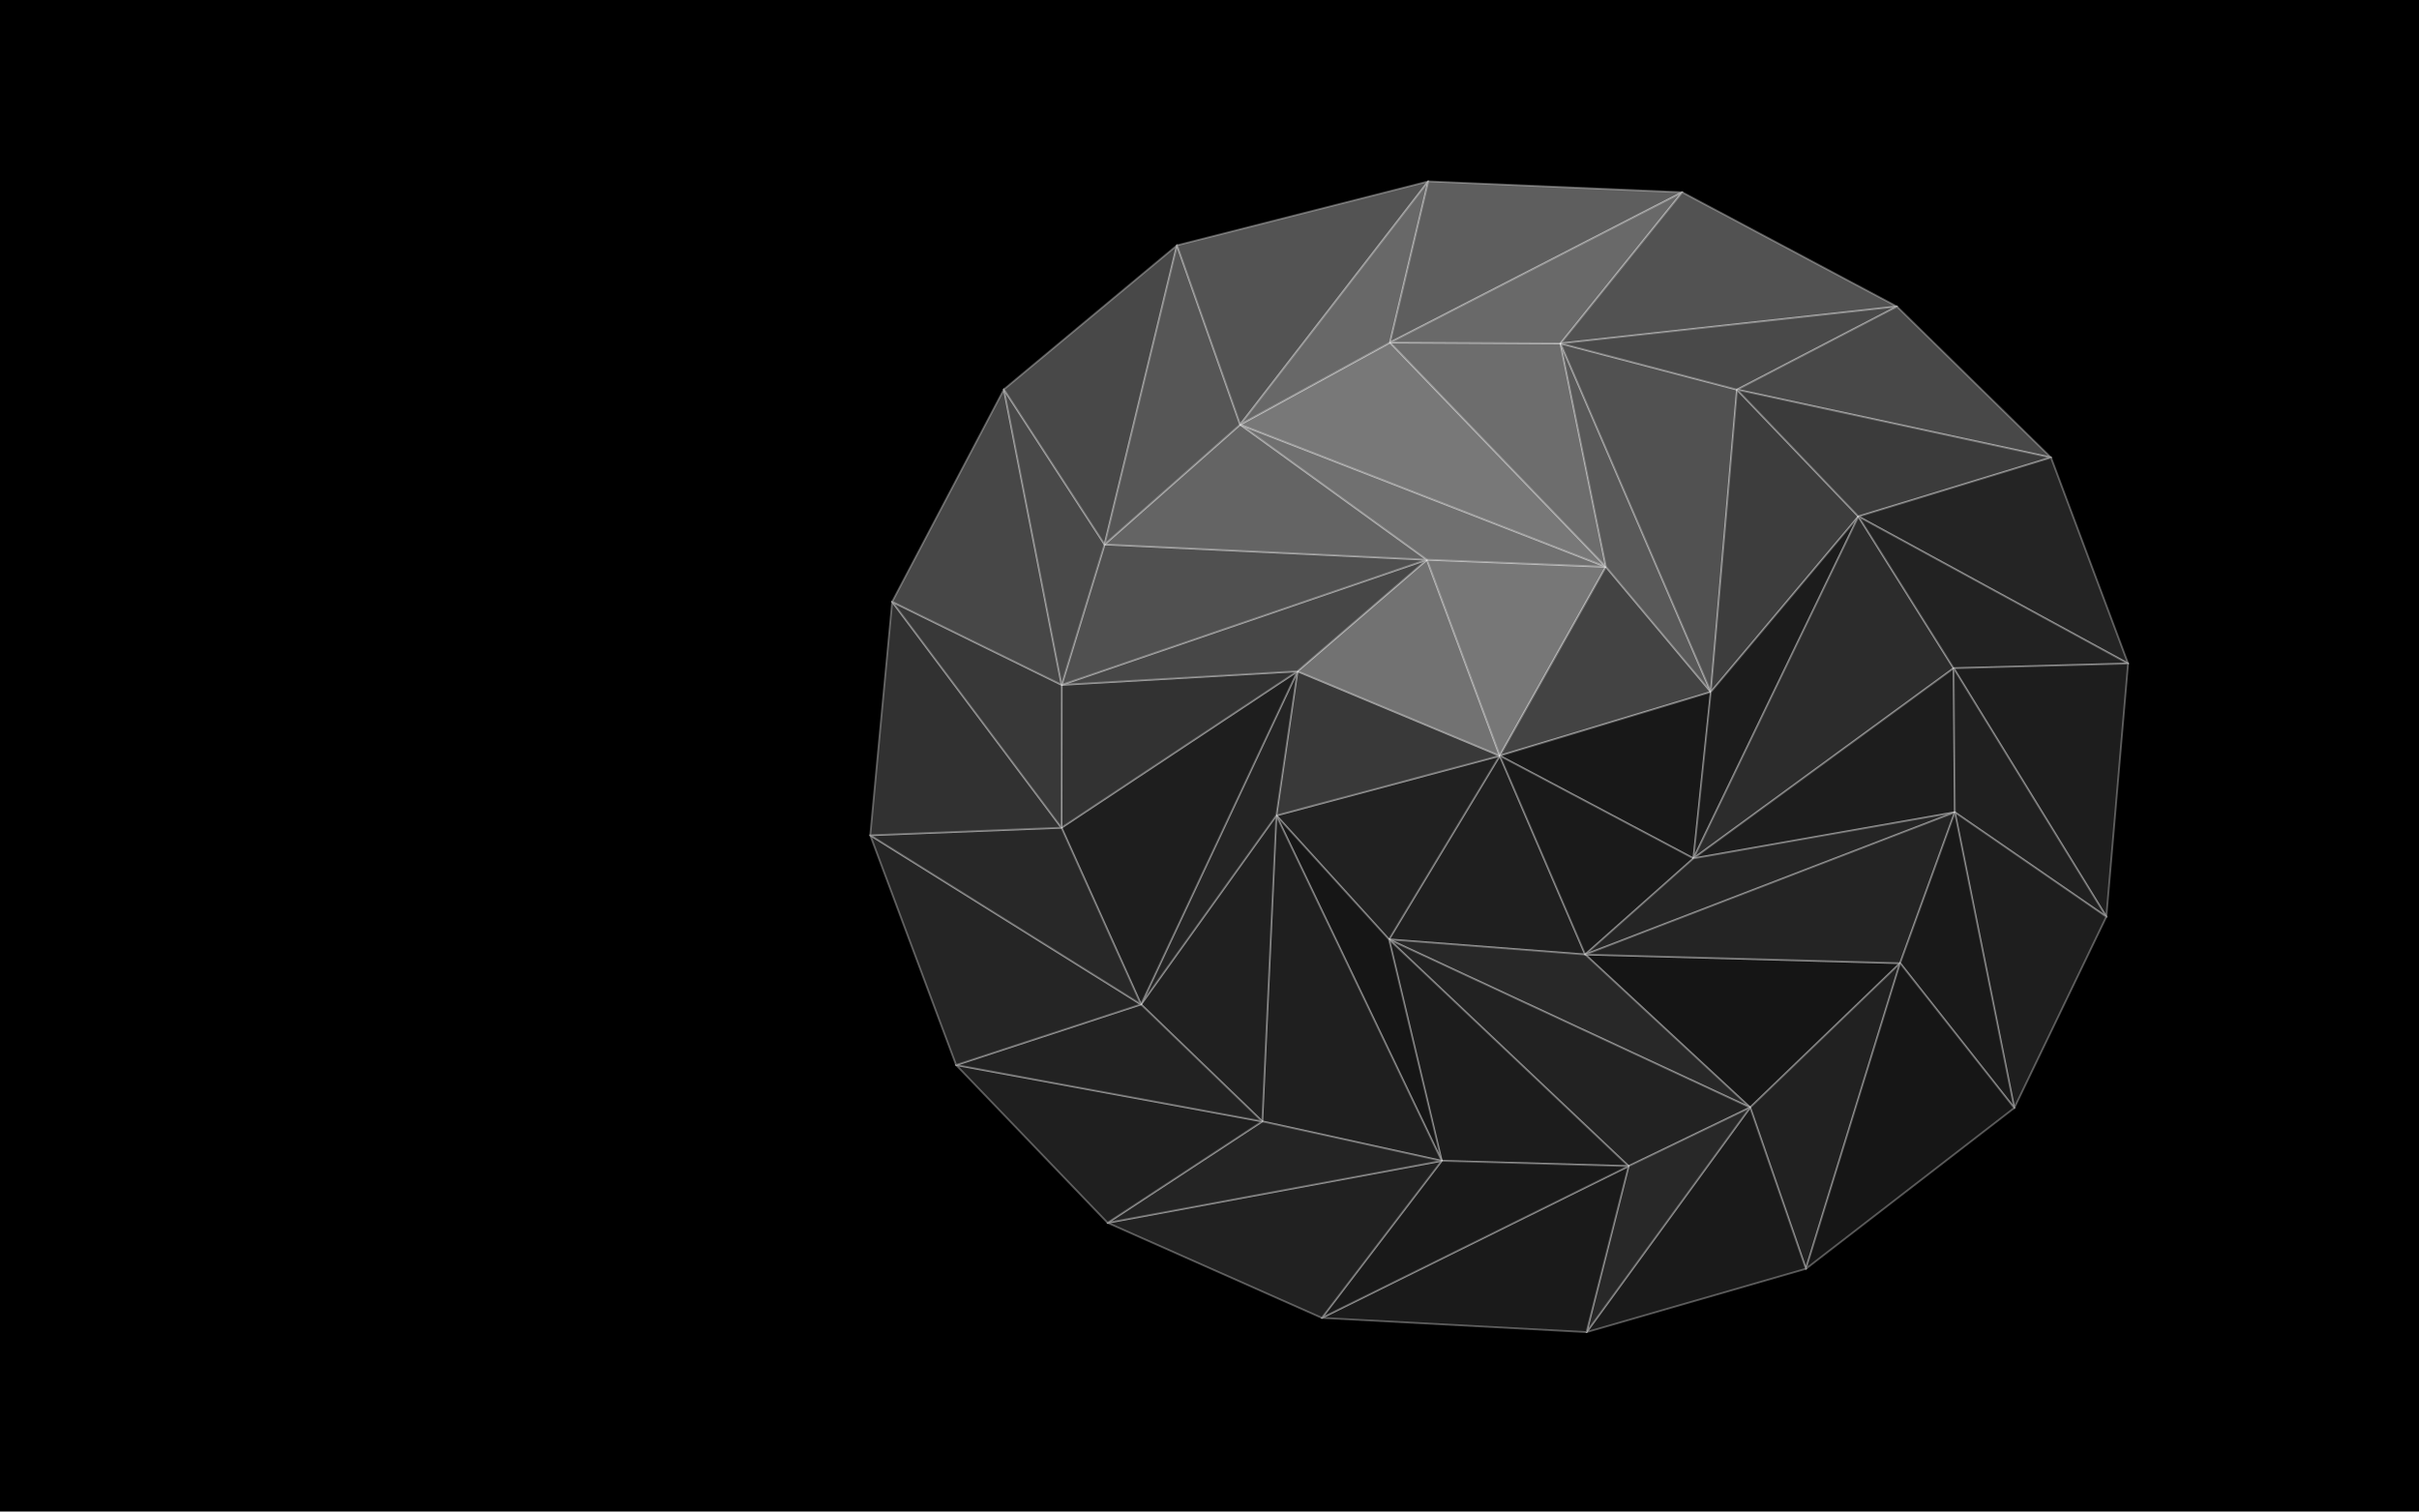
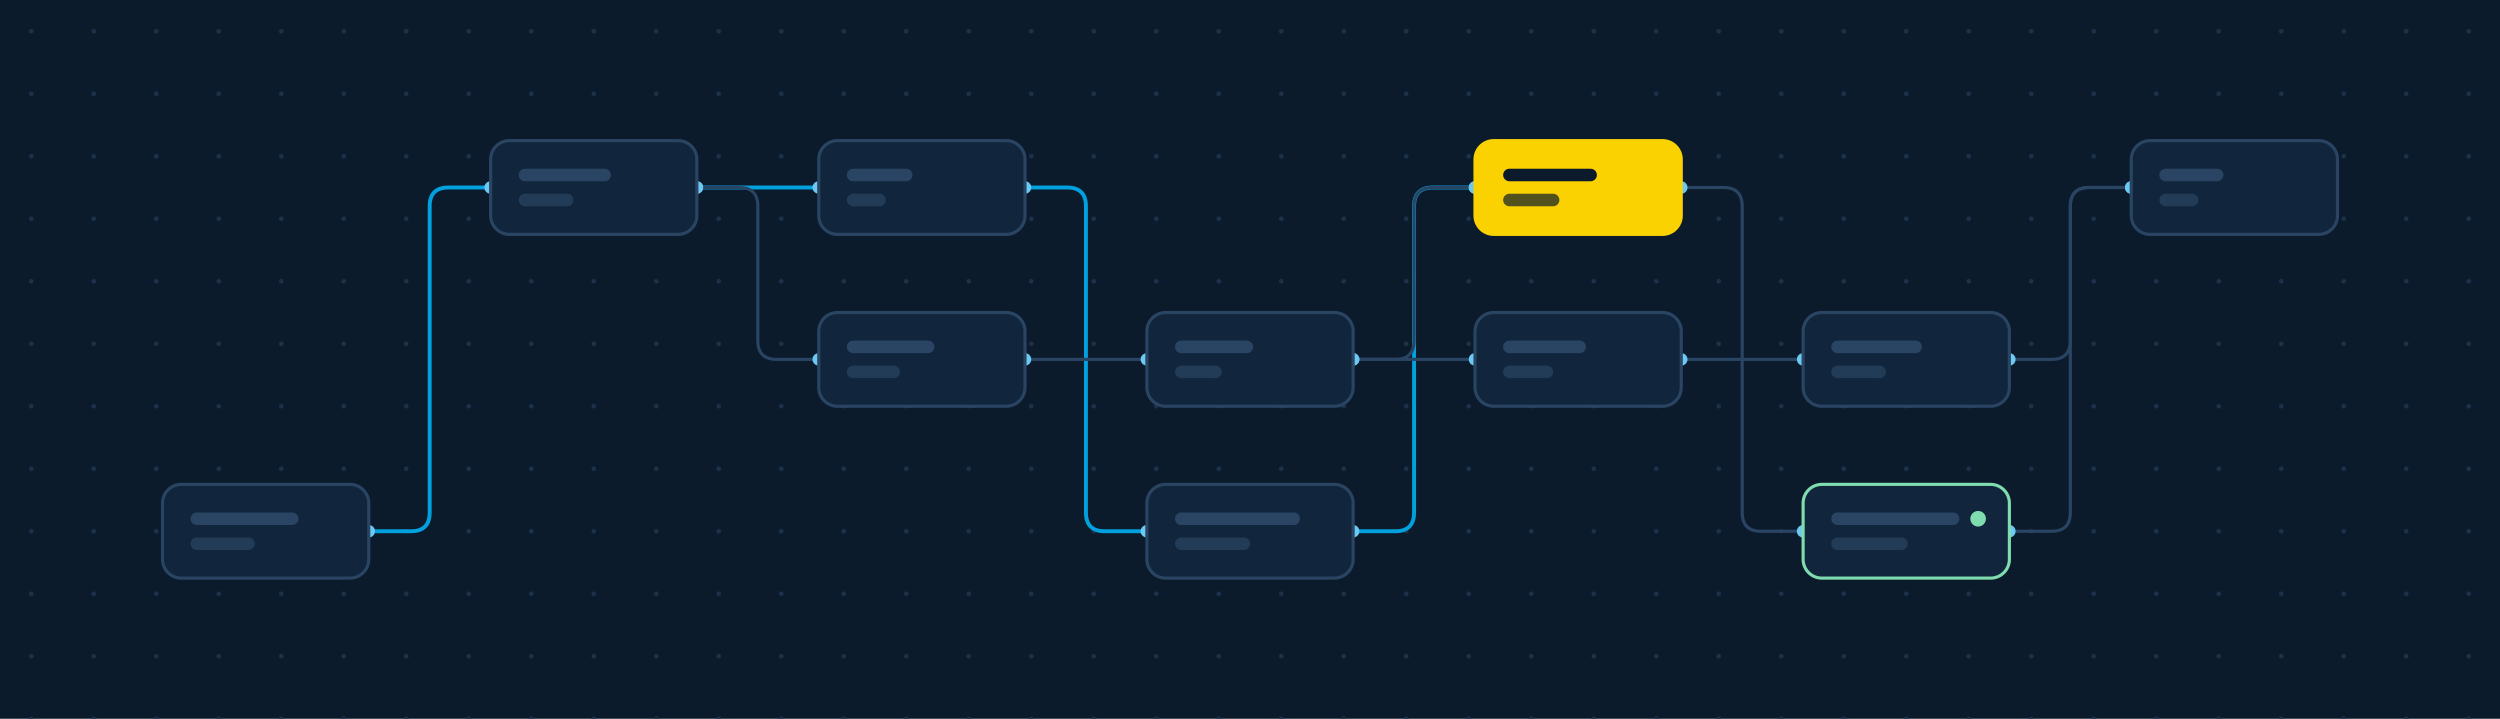
- <svg xmlns="http://www.w3.org/2000/svg" viewBox="0 0 1600 1000" width="1600" height="1000">
-   <rect width="1600" height="1000" fill="#000" />
-   <g stroke="#ffffff" stroke-opacity="0.32" stroke-width="1.2" stroke-linejoin="round">
-     <polygon points="992.0,500.0 1048.5,631.5 918.7,621.5" fill="#1f1f1f" />
-     <polygon points="992.0,500.0 918.7,621.5 844.2,539.5" fill="#212121" />
-     <polygon points="992.0,500.0 844.2,539.5 858.2,444.1" fill="#393939" />
-     <polygon points="992.0,500.0 858.2,444.1 943.8,370.3" fill="#727272" />
-     <polygon points="992.0,500.0 943.8,370.3 1062.2,375.0" fill="#777777" />
-     <polygon points="992.0,500.0 1062.2,375.0 1131.6,457.8" fill="#434343" />
-     <polygon points="992.0,500.0 1131.6,457.8 1120.1,567.9" fill="#181818" />
-     <polygon points="992.0,500.0 1120.1,567.9 1048.5,631.5" fill="#1a1a1a" />
-     <polygon points="1048.5,631.5 1256.8,637.2 1157.6,732.7" fill="#151515" />
-     <polygon points="1048.5,631.5 1157.6,732.7 918.7,621.5" fill="#282828" />
-     <polygon points="918.7,621.5 1157.6,732.7 1077.2,771.5" fill="#222222" />
-     <polygon points="918.7,621.5 1077.2,771.5 953.6,768.0" fill="#1c1c1c" />
-     <polygon points="918.7,621.5 953.6,768.0 844.2,539.5" fill="#161616" />
-     <polygon points="844.2,539.5 953.6,768.0 834.9,741.9" fill="#1f1f1f" />
-     <polygon points="844.2,539.5 834.9,741.9 754.7,664.5" fill="#202020" />
-     <polygon points="844.2,539.5 754.7,664.5 858.2,444.1" fill="#242424" />
-     <polygon points="858.2,444.1 754.7,664.5 702.1,547.6" fill="#1e1e1e" />
-     <polygon points="858.2,444.1 702.1,547.6 702.2,453.1" fill="#323232" />
-     <polygon points="858.2,444.1 702.2,453.1 943.8,370.3" fill="#474747" />
-     <polygon points="943.8,370.3 702.2,453.1 730.6,360.2" fill="#505050" />
-     <polygon points="943.8,370.3 730.6,360.2 820.3,280.9" fill="#646464" />
-     <polygon points="943.8,370.3 820.3,280.9 1062.2,375.0" fill="#707070" />
-     <polygon points="1062.2,375.0 820.3,280.9 919.4,226.6" fill="#787878" />
-     <polygon points="1062.2,375.0 919.4,226.6 1032.2,227.2" fill="#6d6d6d" />
-     <polygon points="1062.2,375.0 1032.2,227.2 1131.6,457.8" fill="#595959" />
-     <polygon points="1131.6,457.8 1032.2,227.2 1148.9,257.8" fill="#515151" />
-     <polygon points="1131.6,457.8 1148.9,257.8 1229.2,341.7" fill="#3d3d3d" />
-     <polygon points="1131.6,457.8 1229.2,341.7 1120.1,567.9" fill="#1c1c1c" />
-     <polygon points="1120.1,567.9 1229.2,341.7 1292.2,442.1" fill="#2c2c2c" />
-     <polygon points="1120.1,567.9 1292.2,442.1 1293.0,537.4" fill="#1d1d1d" />
-     <polygon points="1120.1,567.9 1293.0,537.4 1048.5,631.5" fill="#252525" />
-     <polygon points="1048.5,631.5 1293.0,537.4 1256.8,637.2" fill="#242424" />
-     <polygon points="1256.8,637.2 1194.5,839.4 1157.6,732.7" fill="#212121" />
-     <polygon points="1157.6,732.7 1194.5,839.4 1049.4,881.3" fill="#1a1a1a" />
-     <polygon points="1157.6,732.7 1049.4,881.3 1077.2,771.5" fill="#282828" />
-     <polygon points="1077.2,771.5 1049.4,881.3 874.3,871.9" fill="#1a1a1a" />
-     <polygon points="1077.2,771.5 874.3,871.9 953.6,768.0" fill="#191919" />
-     <polygon points="953.6,768.0 874.3,871.9 732.6,809.0" fill="#212121" />
-     <polygon points="953.6,768.0 732.6,809.0 834.9,741.9" fill="#242424" />
-     <polygon points="834.9,741.9 732.6,809.0 632.4,704.6" fill="#1f1f1f" />
-     <polygon points="834.9,741.9 632.4,704.6 754.7,664.5" fill="#222222" />
-     <polygon points="754.7,664.5 632.4,704.6 575.6,552.6" fill="#252525" />
-     <polygon points="754.7,664.5 575.6,552.6 702.1,547.6" fill="#282828" />
-     <polygon points="702.1,547.6 575.6,552.6 590.1,398.1" fill="#313131" />
-     <polygon points="702.1,547.6 590.1,398.1 702.2,453.1" fill="#383838" />
-     <polygon points="702.2,453.1 590.1,398.1 664.0,257.6" fill="#474747" />
-     <polygon points="702.2,453.1 664.0,257.6 730.6,360.2" fill="#494949" />
-     <polygon points="730.6,360.2 664.0,257.6 778.5,162.3" fill="#484848" />
-     <polygon points="730.6,360.2 778.5,162.3 820.3,280.9" fill="#565656" />
-     <polygon points="820.3,280.9 778.5,162.3 944.7,120.0" fill="#535353" />
-     <polygon points="820.3,280.9 944.7,120.0 919.4,226.6" fill="#686868" />
-     <polygon points="919.4,226.6 944.7,120.0 1112.7,127.2" fill="#5e5e5e" />
-     <polygon points="919.4,226.6 1112.7,127.2 1032.2,227.2" fill="#696969" />
-     <polygon points="1032.2,227.2 1112.7,127.2 1254.7,202.8" fill="#525252" />
-     <polygon points="1032.2,227.2 1254.7,202.8 1148.9,257.8" fill="#494949" />
-     <polygon points="1148.9,257.8 1254.7,202.8 1356.6,302.7" fill="#484848" />
-     <polygon points="1148.9,257.8 1356.6,302.7 1229.2,341.7" fill="#3b3b3b" />
-     <polygon points="1229.2,341.7 1356.6,302.7 1407.6,439.0" fill="#242424" />
-     <polygon points="1229.2,341.7 1407.6,439.0 1292.2,442.1" fill="#222222" />
-     <polygon points="1292.2,442.1 1407.6,439.0 1393.2,606.5" fill="#1d1d1d" />
-     <polygon points="1292.2,442.1 1393.2,606.5 1293.0,537.4" fill="#202020" />
-     <polygon points="1293.0,537.4 1393.2,606.5 1332.3,733.0" fill="#1e1e1e" />
-     <polygon points="1293.0,537.4 1332.3,733.0 1256.8,637.2" fill="#191919" />
-     <polygon points="1256.8,637.2 1332.3,733.0 1194.5,839.4" fill="#161616" />
+ <svg xmlns="http://www.w3.org/2000/svg" viewBox="0 0 1600 460" width="1600" height="460">
+   <defs>
+     <pattern id="dots" width="40" height="40" patternUnits="userSpaceOnUse">
+       <circle cx="20" cy="20" r="1.5" fill="#1b3149" />
+     </pattern>
+   </defs>
+   <rect width="1600" height="460" fill="#0b1b2b" />
+   <rect width="1600" height="460" fill="url(#dots)" />
+   <g fill="none" stroke-linejoin="round" stroke-linecap="round">
+     <path d="M236 340H263q12 0 12 -12V132q0 -12 12 -12H314" stroke="#00a1de" stroke-width="2.5" />
+     <path d="M446 120H524" stroke="#00a1de" stroke-width="2.5" />
+     <path d="M446 120H473q12 0 12 12V218q0 12 12 12H524" stroke="#2a4563" stroke-width="2" />
+     <path d="M656 120H683q12 0 12 12V328q0 12 12 12H734" stroke="#00a1de" stroke-width="2.5" />
+     <path d="M656 230H734" stroke="#2a4563" stroke-width="2" />
+     <path d="M866 340H893q12 0 12 -12V132q0 -12 12 -12H944" stroke="#00a1de" stroke-width="2.5" />
+     <path d="M866 230H893q12 0 12 -12V132q0 -12 12 -12H944" stroke="#2a4563" stroke-width="2" />
+     <path d="M866 230H944" stroke="#2a4563" stroke-width="2" />
+     <path d="M1076 120H1103q12 0 12 12V328q0 12 12 12H1154" stroke="#2a4563" stroke-width="2" />
+     <path d="M1076 230H1154" stroke="#2a4563" stroke-width="2" />
+     <path d="M1286 340H1313q12 0 12 -12V132q0 -12 12 -12H1364" stroke="#2a4563" stroke-width="2" />
+     <path d="M1286 230H1313q12 0 12 -12V132q0 -12 12 -12H1364" stroke="#2a4563" stroke-width="2" />
+   </g>
+   <g fill="#6cc9f2">
+     <circle cx="236" cy="340" r="4" />
+     <circle cx="314" cy="120" r="4" />
+     <circle cx="446" cy="120" r="4" />
+     <circle cx="524" cy="120" r="4" />
+     <circle cx="446" cy="120" r="4" />
+     <circle cx="524" cy="230" r="4" />
+     <circle cx="656" cy="120" r="4" />
+     <circle cx="734" cy="340" r="4" />
+     <circle cx="656" cy="230" r="4" />
+     <circle cx="734" cy="230" r="4" />
+     <circle cx="866" cy="340" r="4" />
+     <circle cx="944" cy="120" r="4" />
+     <circle cx="866" cy="230" r="4" />
+     <circle cx="944" cy="120" r="4" />
+     <circle cx="866" cy="230" r="4" />
+     <circle cx="944" cy="230" r="4" />
+     <circle cx="1076" cy="120" r="4" />
+     <circle cx="1154" cy="340" r="4" />
+     <circle cx="1076" cy="230" r="4" />
+     <circle cx="1154" cy="230" r="4" />
+     <circle cx="1286" cy="340" r="4" />
+     <circle cx="1364" cy="120" r="4" />
+     <circle cx="1286" cy="230" r="4" />
+     <circle cx="1364" cy="120" r="4" />
+   </g>
+   <g>
+     <rect x="104" y="310" width="132" height="60" rx="12" fill="#11263c" stroke="#2a4563" stroke-width="2" />
+     <rect x="122" y="328" width="69" height="8" rx="4" fill="#2a4563" />
+     <rect x="122" y="344" width="41" height="8" rx="4" fill="#2a4563" opacity="0.7" />
+   </g>
+   <g>
+     <rect x="314" y="90" width="132" height="60" rx="12" fill="#11263c" stroke="#2a4563" stroke-width="2" />
+     <rect x="332" y="108" width="59" height="8" rx="4" fill="#2a4563" />
+     <rect x="332" y="124" width="35" height="8" rx="4" fill="#2a4563" opacity="0.7" />
+   </g>
+   <g>
+     <rect x="524" y="90" width="132" height="60" rx="12" fill="#11263c" stroke="#2a4563" stroke-width="2" />
+     <rect x="542" y="108" width="42" height="8" rx="4" fill="#2a4563" />
+     <rect x="542" y="124" width="25" height="8" rx="4" fill="#2a4563" opacity="0.7" />
+   </g>
+   <g>
+     <rect x="524" y="200" width="132" height="60" rx="12" fill="#11263c" stroke="#2a4563" stroke-width="2" />
+     <rect x="542" y="218" width="56" height="8" rx="4" fill="#2a4563" />
+     <rect x="542" y="234" width="34" height="8" rx="4" fill="#2a4563" opacity="0.7" />
+   </g>
+   <g>
+     <rect x="734" y="310" width="132" height="60" rx="12" fill="#11263c" stroke="#2a4563" stroke-width="2" />
+     <rect x="752" y="328" width="80" height="8" rx="4" fill="#2a4563" />
+     <rect x="752" y="344" width="48" height="8" rx="4" fill="#2a4563" opacity="0.7" />
+   </g>
+   <g>
+     <rect x="734" y="200" width="132" height="60" rx="12" fill="#11263c" stroke="#2a4563" stroke-width="2" />
+     <rect x="752" y="218" width="50" height="8" rx="4" fill="#2a4563" />
+     <rect x="752" y="234" width="30" height="8" rx="4" fill="#2a4563" opacity="0.7" />
+   </g>
+   <g>
+     <rect x="944" y="90" width="132" height="60" rx="12" fill="#fad201" stroke="#fad201" stroke-width="2" />
+     <rect x="962" y="108" width="60" height="8" rx="4" fill="#0b1b2b" />
+     <rect x="962" y="124" width="36" height="8" rx="4" fill="#0b1b2b" opacity="0.7" />
+   </g>
+   <g>
+     <rect x="944" y="200" width="132" height="60" rx="12" fill="#11263c" stroke="#2a4563" stroke-width="2" />
+     <rect x="962" y="218" width="53" height="8" rx="4" fill="#2a4563" />
+     <rect x="962" y="234" width="32" height="8" rx="4" fill="#2a4563" opacity="0.7" />
+   </g>
+   <g>
+     <rect x="1154" y="310" width="132" height="60" rx="12" fill="#11263c" stroke="#7fdcae" stroke-width="2" />
+     <rect x="1172" y="328" width="82" height="8" rx="4" fill="#2a4563" />
+     <rect x="1172" y="344" width="49" height="8" rx="4" fill="#2a4563" opacity="0.7" />
+     <circle cx="1266" cy="332" r="5" fill="#7fdcae" />
+   </g>
+   <g>
+     <rect x="1154" y="200" width="132" height="60" rx="12" fill="#11263c" stroke="#2a4563" stroke-width="2" />
+     <rect x="1172" y="218" width="58" height="8" rx="4" fill="#2a4563" />
+     <rect x="1172" y="234" width="35" height="8" rx="4" fill="#2a4563" opacity="0.7" />
+   </g>
+   <g>
+     <rect x="1364" y="90" width="132" height="60" rx="12" fill="#11263c" stroke="#2a4563" stroke-width="2" />
+     <rect x="1382" y="108" width="41" height="8" rx="4" fill="#2a4563" />
+     <rect x="1382" y="124" width="25" height="8" rx="4" fill="#2a4563" opacity="0.7" />
  </g>
</svg>
